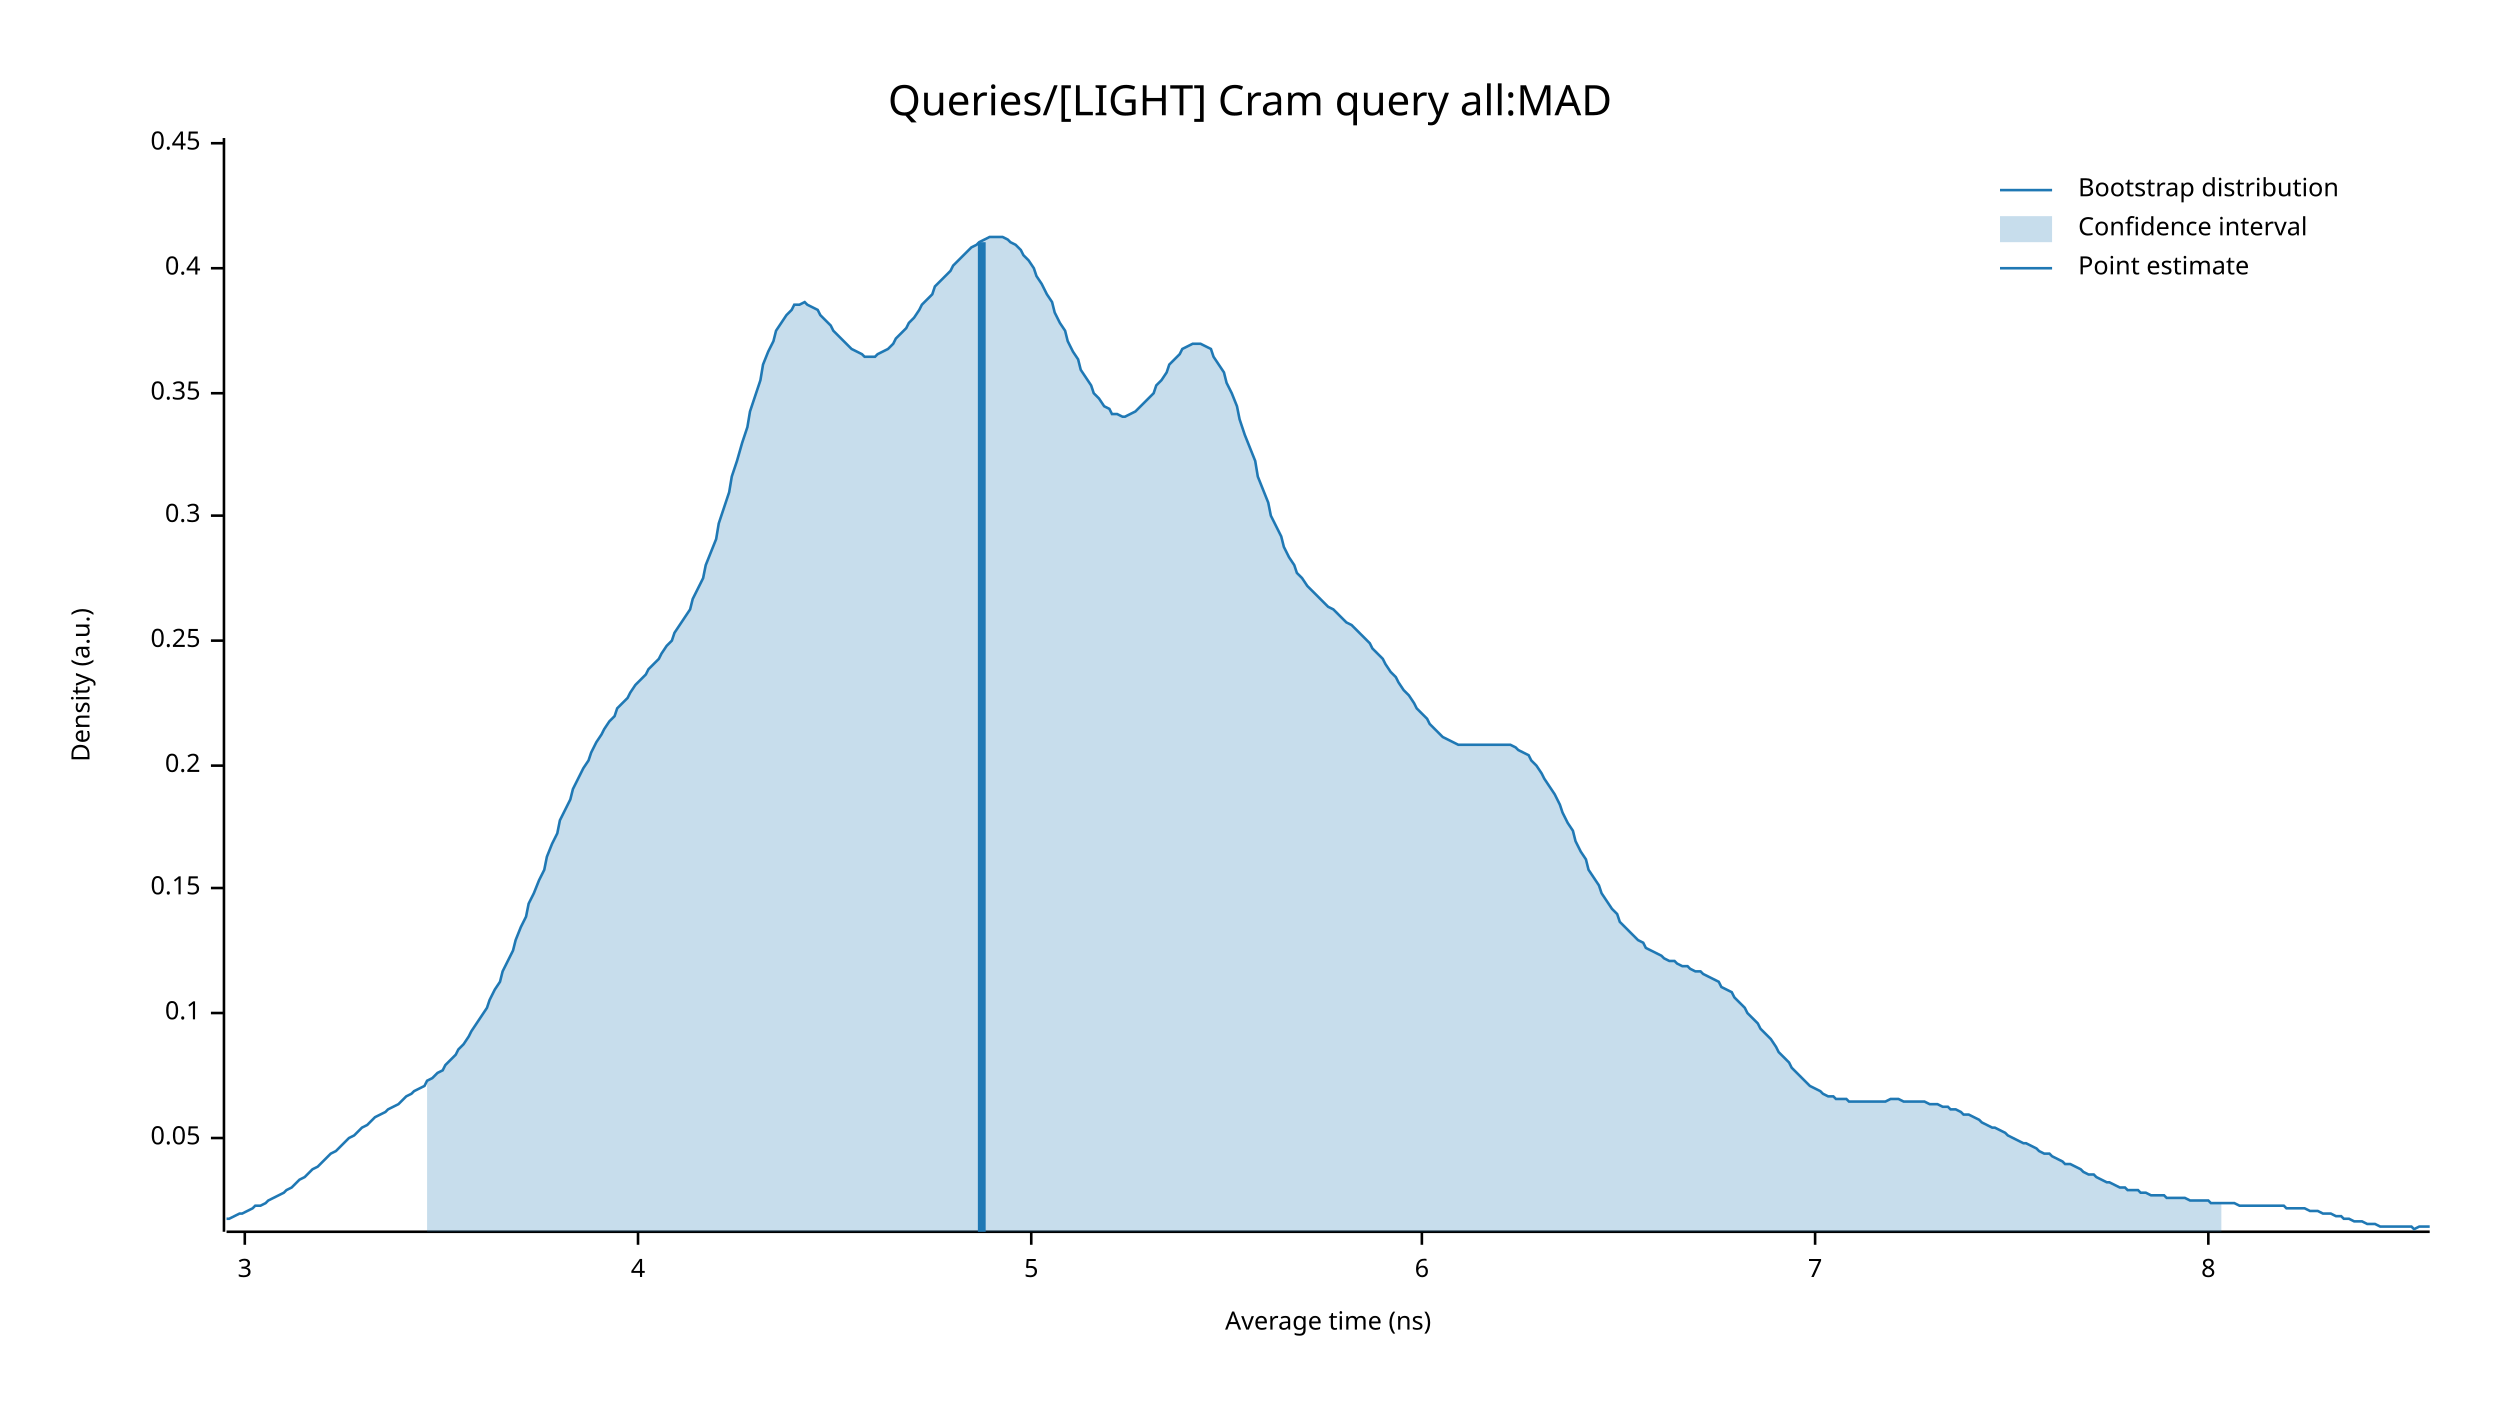
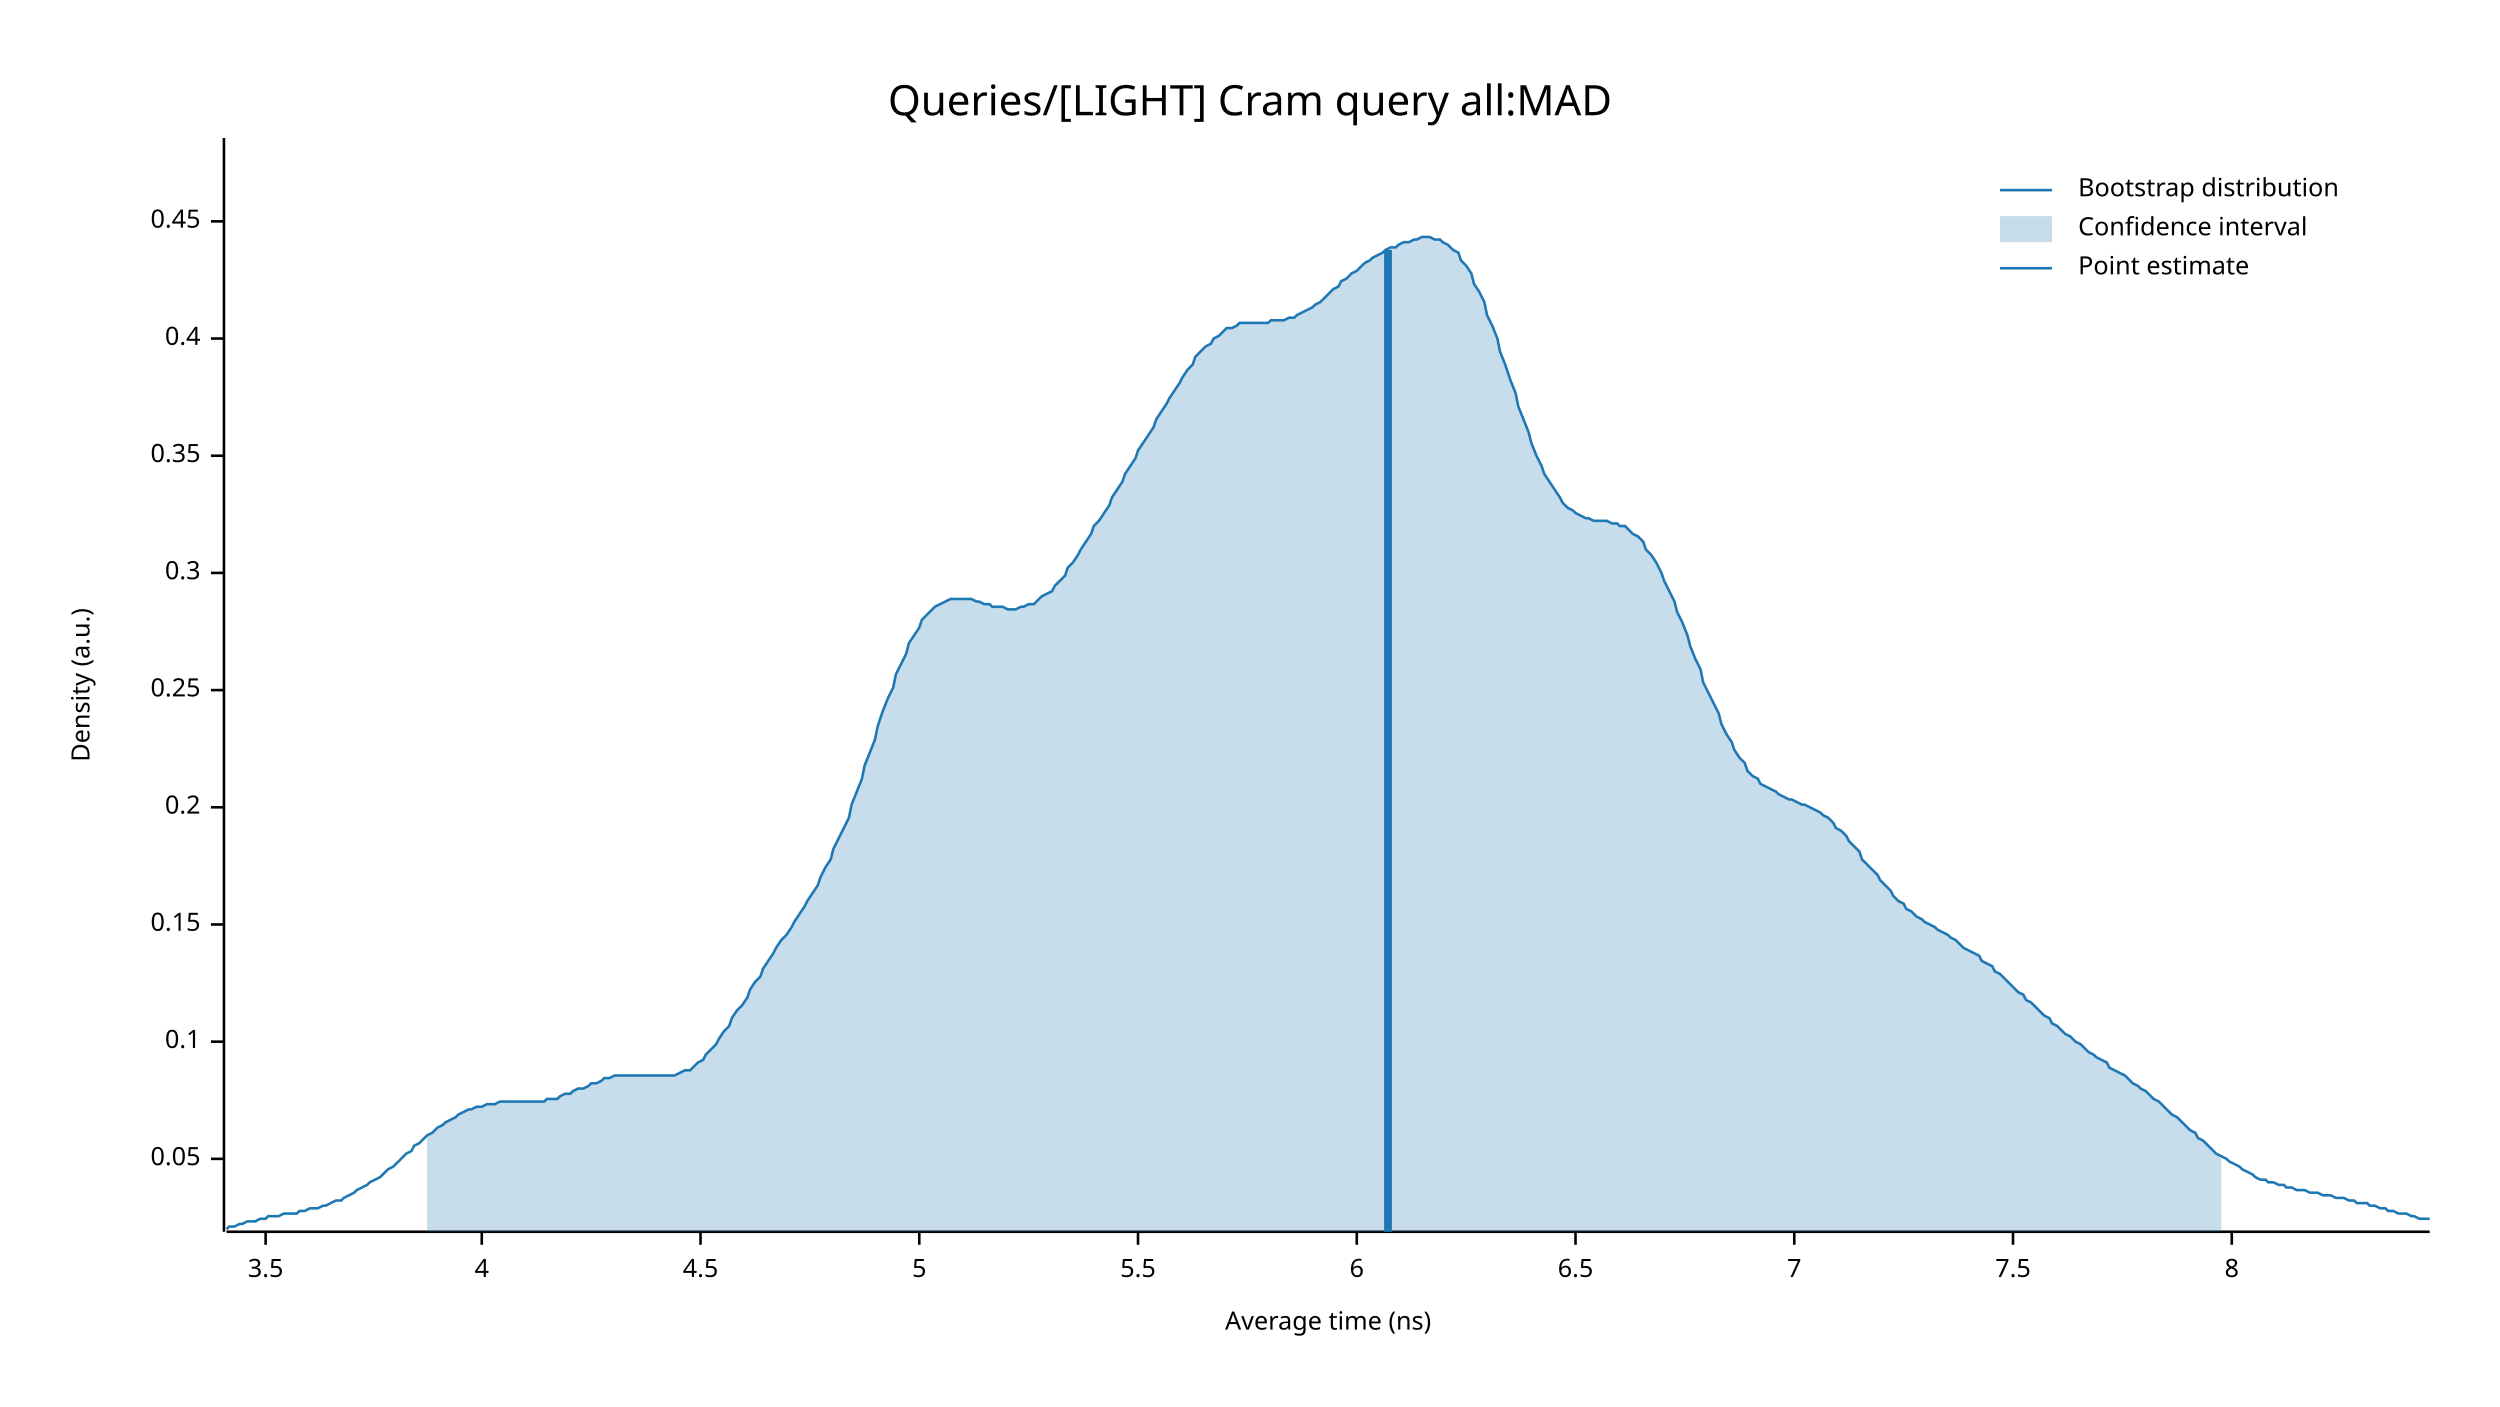
<svg xmlns="http://www.w3.org/2000/svg" width="960" height="540" viewBox="0 0 960 540">
  <text x="480" y="32" dy="0.76em" text-anchor="middle" font-family="sans-serif" font-size="16.129" opacity="1" fill="#000000">
Queries/[LIGHT] Cram query all:MAD
</text>
  <text x="27" y="263" dy="0.76em" text-anchor="middle" font-family="sans-serif" font-size="9.677" opacity="1" fill="#000000" transform="rotate(270, 27, 263)">
Density (a.u.)
</text>
  <text x="510" y="513" dy="-0.5ex" text-anchor="middle" font-family="sans-serif" font-size="9.677" opacity="1" fill="#000000">
Average time (ns)
</text>
  <polyline fill="none" opacity="1" stroke="#000000" stroke-width="1" points="86,53 86,473 " />
-   <text x="77" y="437" dy="0.5ex" text-anchor="end" font-family="sans-serif" font-size="9.677" opacity="1" fill="#000000">
+   <text x="77" y="445" dy="0.5ex" text-anchor="end" font-family="sans-serif" font-size="9.677" opacity="1" fill="#000000">
0.05
</text>
-   <polyline fill="none" opacity="1" stroke="#000000" stroke-width="1" points="81,437 86,437 " />
-   <text x="77" y="389" dy="0.5ex" text-anchor="end" font-family="sans-serif" font-size="9.677" opacity="1" fill="#000000">
+   <polyline fill="none" opacity="1" stroke="#000000" stroke-width="1" points="81,445 86,445 " />
+   <text x="77" y="400" dy="0.5ex" text-anchor="end" font-family="sans-serif" font-size="9.677" opacity="1" fill="#000000">
0.1
</text>
-   <polyline fill="none" opacity="1" stroke="#000000" stroke-width="1" points="81,389 86,389 " />
-   <text x="77" y="341" dy="0.5ex" text-anchor="end" font-family="sans-serif" font-size="9.677" opacity="1" fill="#000000">
+   <polyline fill="none" opacity="1" stroke="#000000" stroke-width="1" points="81,400 86,400 " />
+   <text x="77" y="355" dy="0.5ex" text-anchor="end" font-family="sans-serif" font-size="9.677" opacity="1" fill="#000000">
0.15
</text>
-   <polyline fill="none" opacity="1" stroke="#000000" stroke-width="1" points="81,341 86,341 " />
-   <text x="77" y="294" dy="0.5ex" text-anchor="end" font-family="sans-serif" font-size="9.677" opacity="1" fill="#000000">
+   <polyline fill="none" opacity="1" stroke="#000000" stroke-width="1" points="81,355 86,355 " />
+   <text x="77" y="310" dy="0.5ex" text-anchor="end" font-family="sans-serif" font-size="9.677" opacity="1" fill="#000000">
0.2
</text>
-   <polyline fill="none" opacity="1" stroke="#000000" stroke-width="1" points="81,294 86,294 " />
-   <text x="77" y="246" dy="0.5ex" text-anchor="end" font-family="sans-serif" font-size="9.677" opacity="1" fill="#000000">
+   <polyline fill="none" opacity="1" stroke="#000000" stroke-width="1" points="81,310 86,310 " />
+   <text x="77" y="265" dy="0.5ex" text-anchor="end" font-family="sans-serif" font-size="9.677" opacity="1" fill="#000000">
0.25
</text>
-   <polyline fill="none" opacity="1" stroke="#000000" stroke-width="1" points="81,246 86,246 " />
-   <text x="77" y="198" dy="0.5ex" text-anchor="end" font-family="sans-serif" font-size="9.677" opacity="1" fill="#000000">
+   <polyline fill="none" opacity="1" stroke="#000000" stroke-width="1" points="81,265 86,265 " />
+   <text x="77" y="220" dy="0.5ex" text-anchor="end" font-family="sans-serif" font-size="9.677" opacity="1" fill="#000000">
0.3
</text>
-   <polyline fill="none" opacity="1" stroke="#000000" stroke-width="1" points="81,198 86,198 " />
-   <text x="77" y="151" dy="0.5ex" text-anchor="end" font-family="sans-serif" font-size="9.677" opacity="1" fill="#000000">
+   <polyline fill="none" opacity="1" stroke="#000000" stroke-width="1" points="81,220 86,220 " />
+   <text x="77" y="175" dy="0.5ex" text-anchor="end" font-family="sans-serif" font-size="9.677" opacity="1" fill="#000000">
0.35
</text>
-   <polyline fill="none" opacity="1" stroke="#000000" stroke-width="1" points="81,151 86,151 " />
-   <text x="77" y="103" dy="0.5ex" text-anchor="end" font-family="sans-serif" font-size="9.677" opacity="1" fill="#000000">
+   <polyline fill="none" opacity="1" stroke="#000000" stroke-width="1" points="81,175 86,175 " />
+   <text x="77" y="130" dy="0.5ex" text-anchor="end" font-family="sans-serif" font-size="9.677" opacity="1" fill="#000000">
0.4
</text>
-   <polyline fill="none" opacity="1" stroke="#000000" stroke-width="1" points="81,103 86,103 " />
-   <text x="77" y="55" dy="0.5ex" text-anchor="end" font-family="sans-serif" font-size="9.677" opacity="1" fill="#000000">
+   <polyline fill="none" opacity="1" stroke="#000000" stroke-width="1" points="81,130 86,130 " />
+   <text x="77" y="85" dy="0.5ex" text-anchor="end" font-family="sans-serif" font-size="9.677" opacity="1" fill="#000000">
0.45
</text>
-   <polyline fill="none" opacity="1" stroke="#000000" stroke-width="1" points="81,55 86,55 " />
+   <polyline fill="none" opacity="1" stroke="#000000" stroke-width="1" points="81,85 86,85 " />
  <polyline fill="none" opacity="1" stroke="#000000" stroke-width="1" points="87,473 933,473 " />
-   <text x="94" y="483" dy="0.76em" text-anchor="middle" font-family="sans-serif" font-size="9.677" opacity="1" fill="#000000">
- 3
+   <text x="102" y="483" dy="0.76em" text-anchor="middle" font-family="sans-serif" font-size="9.677" opacity="1" fill="#000000">
+ 3.5
</text>
-   <polyline fill="none" opacity="1" stroke="#000000" stroke-width="1" points="94,473 94,478 " />
-   <text x="245" y="483" dy="0.76em" text-anchor="middle" font-family="sans-serif" font-size="9.677" opacity="1" fill="#000000">
+   <polyline fill="none" opacity="1" stroke="#000000" stroke-width="1" points="102,473 102,478 " />
+   <text x="185" y="483" dy="0.76em" text-anchor="middle" font-family="sans-serif" font-size="9.677" opacity="1" fill="#000000">
4
</text>
-   <polyline fill="none" opacity="1" stroke="#000000" stroke-width="1" points="245,473 245,478 " />
-   <text x="396" y="483" dy="0.76em" text-anchor="middle" font-family="sans-serif" font-size="9.677" opacity="1" fill="#000000">
+   <polyline fill="none" opacity="1" stroke="#000000" stroke-width="1" points="185,473 185,478 " />
+   <text x="269" y="483" dy="0.76em" text-anchor="middle" font-family="sans-serif" font-size="9.677" opacity="1" fill="#000000">
+ 4.5
+ </text>
+   <polyline fill="none" opacity="1" stroke="#000000" stroke-width="1" points="269,473 269,478 " />
+   <text x="353" y="483" dy="0.76em" text-anchor="middle" font-family="sans-serif" font-size="9.677" opacity="1" fill="#000000">
5
</text>
-   <polyline fill="none" opacity="1" stroke="#000000" stroke-width="1" points="396,473 396,478 " />
-   <text x="546" y="483" dy="0.76em" text-anchor="middle" font-family="sans-serif" font-size="9.677" opacity="1" fill="#000000">
+   <polyline fill="none" opacity="1" stroke="#000000" stroke-width="1" points="353,473 353,478 " />
+   <text x="437" y="483" dy="0.76em" text-anchor="middle" font-family="sans-serif" font-size="9.677" opacity="1" fill="#000000">
+ 5.5
+ </text>
+   <polyline fill="none" opacity="1" stroke="#000000" stroke-width="1" points="437,473 437,478 " />
+   <text x="521" y="483" dy="0.76em" text-anchor="middle" font-family="sans-serif" font-size="9.677" opacity="1" fill="#000000">
6
</text>
-   <polyline fill="none" opacity="1" stroke="#000000" stroke-width="1" points="546,473 546,478 " />
-   <text x="697" y="483" dy="0.76em" text-anchor="middle" font-family="sans-serif" font-size="9.677" opacity="1" fill="#000000">
+   <polyline fill="none" opacity="1" stroke="#000000" stroke-width="1" points="521,473 521,478 " />
+   <text x="605" y="483" dy="0.76em" text-anchor="middle" font-family="sans-serif" font-size="9.677" opacity="1" fill="#000000">
+ 6.5
+ </text>
+   <polyline fill="none" opacity="1" stroke="#000000" stroke-width="1" points="605,473 605,478 " />
+   <text x="689" y="483" dy="0.76em" text-anchor="middle" font-family="sans-serif" font-size="9.677" opacity="1" fill="#000000">
7
</text>
-   <polyline fill="none" opacity="1" stroke="#000000" stroke-width="1" points="697,473 697,478 " />
-   <text x="848" y="483" dy="0.76em" text-anchor="middle" font-family="sans-serif" font-size="9.677" opacity="1" fill="#000000">
+   <polyline fill="none" opacity="1" stroke="#000000" stroke-width="1" points="689,473 689,478 " />
+   <text x="773" y="483" dy="0.76em" text-anchor="middle" font-family="sans-serif" font-size="9.677" opacity="1" fill="#000000">
+ 7.5
+ </text>
+   <polyline fill="none" opacity="1" stroke="#000000" stroke-width="1" points="773,473 773,478 " />
+   <text x="857" y="483" dy="0.76em" text-anchor="middle" font-family="sans-serif" font-size="9.677" opacity="1" fill="#000000">
8
</text>
-   <polyline fill="none" opacity="1" stroke="#000000" stroke-width="1" points="848,473 848,478 " />
-   <polyline fill="none" opacity="1" stroke="#1F78B4" stroke-width="1" points="87,468 88,468 90,467 92,466 93,466 95,465 97,464 98,463 100,463 102,462 103,461 105,460 107,459 109,458 110,457 112,456 114,454 115,453 117,452 119,450 120,449 122,448 124,446 125,445 127,443 129,442 131,440 132,439 134,437 136,436 137,435 139,433 141,432 142,431 144,429 146,428 148,427 149,426 151,425 153,424 154,423 156,421 158,420 159,419 161,418 163,417 164,415 166,414 168,412 170,411 171,409 173,407 175,405 176,403 178,401 180,398 181,396 183,393 185,390 187,387 188,384 190,380 192,377 193,373 195,369 197,365 198,361 200,356 202,352 203,347 205,343 207,338 209,334 210,329 212,324 214,320 215,315 217,311 219,307 220,303 222,299 224,295 226,292 227,289 229,285 231,282 232,280 234,277 236,275 237,272 239,270 241,268 242,266 244,263 246,261 248,259 249,257 251,255 253,253 254,251 256,248 258,246 259,243 261,240 263,237 265,234 266,230 268,226 270,222 271,217 273,212 275,207 276,201 278,195 280,189 281,183 283,177 285,170 287,164 288,158 290,152 292,146 293,140 295,135 297,131 298,127 300,124 302,121 304,119 305,117 307,117 309,116 310,117 312,118 314,119 315,121 317,123 319,125 320,127 322,129 324,131 326,133 327,134 329,135 331,136 332,137 334,137 336,137 337,136 339,135 341,134 343,132 344,130 346,128 348,126 349,124 351,122 353,119 354,117 356,115 358,113 359,110 361,108 363,106 365,104 366,102 368,100 370,98 371,97 373,95 375,94 376,93 378,92 380,91 381,91 383,91 385,91 387,92 388,93 390,94 392,96 393,98 395,100 397,103 398,106 400,109 402,113 404,116 405,120 407,124 409,127 410,131 412,135 414,138 415,142 417,145 419,148 420,151 422,153 424,156 426,157 427,159 429,159 431,160 432,160 434,159 436,158 437,157 439,155 441,153 443,151 444,148 446,146 448,143 449,140 451,138 453,136 454,134 456,133 458,132 459,132 461,132 463,133 465,134 466,137 468,140 470,143 471,147 473,151 475,156 476,161 478,167 480,172 482,177 483,183 485,188 487,193 488,198 490,202 492,206 493,210 495,214 497,217 498,220 500,222 502,225 504,227 505,228 507,230 509,232 510,233 512,234 514,236 515,237 517,239 519,240 521,242 522,243 524,245 526,247 527,249 529,251 531,253 532,255 534,258 536,260 537,262 539,265 541,267 543,270 544,272 546,274 548,276 549,278 551,280 553,282 554,283 556,284 558,285 560,286 561,286 563,286 565,286 566,286 568,286 570,286 571,286 573,286 575,286 576,286 578,286 580,286 582,287 583,288 585,289 587,290 588,292 590,294 592,297 593,299 595,302 597,305 599,309 600,312 602,316 604,319 605,323 607,327 609,330 610,334 612,337 614,340 615,343 617,346 619,349 621,351 622,354 624,356 626,358 627,359 629,361 631,362 632,364 634,365 636,366 638,367 639,368 641,369 643,369 644,370 646,371 648,371 649,372 651,373 653,373 654,374 656,375 658,376 660,377 661,379 663,380 665,381 666,383 668,385 670,387 671,389 673,391 675,393 676,395 678,397 680,399 682,402 683,404 685,406 687,408 688,410 690,412 692,414 693,415 695,417 697,418 699,419 700,420 702,421 704,421 705,422 707,422 709,422 710,423 712,423 714,423 715,423 717,423 719,423 721,423 722,423 724,423 726,422 727,422 729,422 731,423 732,423 734,423 736,423 738,423 739,423 741,424 743,424 744,424 746,425 748,425 749,426 751,426 753,427 754,428 756,428 758,429 760,430 761,431 763,432 765,433 766,433 768,434 770,435 771,436 773,437 775,438 777,439 778,439 780,440 782,441 783,442 785,443 787,443 788,444 790,445 792,446 793,447 795,447 797,448 799,449 800,450 802,451 804,451 805,452 807,453 809,454 810,454 812,455 814,456 816,456 817,457 819,457 821,457 822,458 824,458 826,459 827,459 829,459 831,459 832,460 834,460 836,460 838,460 839,460 841,461 843,461 844,461 846,461 848,461 849,462 851,462 853,462 855,462 856,462 858,462 860,463 861,463 863,463 865,463 866,463 868,463 870,463 871,463 873,463 875,463 877,463 878,464 880,464 882,464 883,464 885,464 887,465 888,465 890,465 892,466 894,466 895,466 897,467 899,467 900,468 902,468 904,469 905,469 907,469 909,470 910,470 912,470 914,471 916,471 917,471 919,471 921,471 922,471 924,471 926,471 927,472 929,471 931,471 933,471 " />
-   <polygon opacity="0.25" fill="#1F78B4" points="164,415 166,414 168,412 170,411 171,409 173,407 175,405 176,403 178,401 180,398 181,396 183,393 185,390 187,387 188,384 190,380 192,377 193,373 195,369 197,365 198,361 200,356 202,352 203,347 205,343 207,338 209,334 210,329 212,324 214,320 215,315 217,311 219,307 220,303 222,299 224,295 226,292 227,289 229,285 231,282 232,280 234,277 236,275 237,272 239,270 241,268 242,266 244,263 246,261 248,259 249,257 251,255 253,253 254,251 256,248 258,246 259,243 261,240 263,237 265,234 266,230 268,226 270,222 271,217 273,212 275,207 276,201 278,195 280,189 281,183 283,177 285,170 287,164 288,158 290,152 292,146 293,140 295,135 297,131 298,127 300,124 302,121 304,119 305,117 307,117 309,116 310,117 312,118 314,119 315,121 317,123 319,125 320,127 322,129 324,131 326,133 327,134 329,135 331,136 332,137 334,137 336,137 337,136 339,135 341,134 343,132 344,130 346,128 348,126 349,124 351,122 353,119 354,117 356,115 358,113 359,110 361,108 363,106 365,104 366,102 368,100 370,98 371,97 373,95 375,94 376,93 378,92 380,91 381,91 383,91 385,91 387,92 388,93 390,94 392,96 393,98 395,100 397,103 398,106 400,109 402,113 404,116 405,120 407,124 409,127 410,131 412,135 414,138 415,142 417,145 419,148 420,151 422,153 424,156 426,157 427,159 429,159 431,160 432,160 434,159 436,158 437,157 439,155 441,153 443,151 444,148 446,146 448,143 449,140 451,138 453,136 454,134 456,133 458,132 459,132 461,132 463,133 465,134 466,137 468,140 470,143 471,147 473,151 475,156 476,161 478,167 480,172 482,177 483,183 485,188 487,193 488,198 490,202 492,206 493,210 495,214 497,217 498,220 500,222 502,225 504,227 505,228 507,230 509,232 510,233 512,234 514,236 515,237 517,239 519,240 521,242 522,243 524,245 526,247 527,249 529,251 531,253 532,255 534,258 536,260 537,262 539,265 541,267 543,270 544,272 546,274 548,276 549,278 551,280 553,282 554,283 556,284 558,285 560,286 561,286 563,286 565,286 566,286 568,286 570,286 571,286 573,286 575,286 576,286 578,286 580,286 582,287 583,288 585,289 587,290 588,292 590,294 592,297 593,299 595,302 597,305 599,309 600,312 602,316 604,319 605,323 607,327 609,330 610,334 612,337 614,340 615,343 617,346 619,349 621,351 622,354 624,356 626,358 627,359 629,361 631,362 632,364 634,365 636,366 638,367 639,368 641,369 643,369 644,370 646,371 648,371 649,372 651,373 653,373 654,374 656,375 658,376 660,377 661,379 663,380 665,381 666,383 668,385 670,387 671,389 673,391 675,393 676,395 678,397 680,399 682,402 683,404 685,406 687,408 688,410 690,412 692,414 693,415 695,417 697,418 699,419 700,420 702,421 704,421 705,422 707,422 709,422 710,423 712,423 714,423 715,423 717,423 719,423 721,423 722,423 724,423 726,422 727,422 729,422 731,423 732,423 734,423 736,423 738,423 739,423 741,424 743,424 744,424 746,425 748,425 749,426 751,426 753,427 754,428 756,428 758,429 760,430 761,431 763,432 765,433 766,433 768,434 770,435 771,436 773,437 775,438 777,439 778,439 780,440 782,441 783,442 785,443 787,443 788,444 790,445 792,446 793,447 795,447 797,448 799,449 800,450 802,451 804,451 805,452 807,453 809,454 810,454 812,455 814,456 816,456 817,457 819,457 821,457 822,458 824,458 826,459 827,459 829,459 831,459 832,460 834,460 836,460 838,460 839,460 841,461 843,461 844,461 846,461 848,461 849,462 851,462 853,462 853,473 164,473 " />
-   <polyline fill="none" opacity="1" stroke="#1F78B4" stroke-width="3" points="377,473 377,93 " />
+   <polyline fill="none" opacity="1" stroke="#000000" stroke-width="1" points="857,473 857,478 " />
+   <polyline fill="none" opacity="1" stroke="#1F78B4" stroke-width="1" points="87,472 88,471 90,471 92,470 93,470 95,469 97,469 98,469 100,468 102,468 103,467 105,467 107,467 109,466 110,466 112,466 114,466 115,465 117,465 119,464 120,464 122,464 124,463 125,463 127,462 129,461 131,461 132,460 134,459 136,458 137,457 139,456 141,455 142,454 144,453 146,452 148,450 149,449 151,448 153,446 154,445 156,443 158,442 159,440 161,439 163,437 164,436 166,435 168,433 170,432 171,431 173,430 175,429 176,428 178,427 180,426 181,426 183,425 185,425 187,424 188,424 190,424 192,423 193,423 195,423 197,423 198,423 200,423 202,423 203,423 205,423 207,423 209,423 210,422 212,422 214,422 215,421 217,420 219,420 220,419 222,418 224,418 226,417 227,416 229,416 231,415 232,414 234,414 236,413 237,413 239,413 241,413 242,413 244,413 246,413 248,413 249,413 251,413 253,413 254,413 256,413 258,413 259,413 261,412 263,411 265,411 266,410 268,408 270,407 271,405 273,403 275,401 276,399 278,396 280,394 281,391 283,388 285,386 287,383 288,380 290,377 292,375 293,372 295,369 297,366 298,364 300,361 302,359 304,356 305,354 307,351 309,348 310,346 312,343 314,340 315,337 317,333 319,330 320,326 322,322 324,318 326,314 327,309 329,304 331,299 332,294 334,289 336,284 337,279 339,273 341,268 343,264 344,259 346,255 348,251 349,247 351,244 353,241 354,238 356,236 358,234 359,233 361,232 363,231 365,230 366,230 368,230 370,230 371,230 373,230 375,231 376,231 378,232 380,232 381,233 383,233 385,233 387,234 388,234 390,234 392,233 393,233 395,232 397,232 398,231 400,229 402,228 404,227 405,225 407,223 409,221 410,218 412,216 414,213 415,211 417,208 419,205 420,202 422,200 424,197 426,194 427,191 429,188 431,185 432,182 434,179 436,176 437,173 439,170 441,167 443,164 444,161 446,158 448,155 449,153 451,150 453,147 454,145 456,142 458,140 459,137 461,135 463,133 465,132 466,130 468,129 470,127 471,126 473,126 475,125 476,124 478,124 480,124 482,124 483,124 485,124 487,124 488,123 490,123 492,123 493,123 495,122 497,122 498,121 500,120 502,119 504,118 505,117 507,116 509,114 510,113 512,111 514,110 515,108 517,107 519,105 521,104 522,103 524,101 526,100 527,99 529,98 531,97 532,96 534,95 536,95 537,94 539,93 541,93 543,92 544,92 546,91 548,91 549,91 551,92 553,92 554,93 556,94 558,96 560,97 561,100 563,102 565,105 566,109 568,112 570,116 571,121 573,125 575,130 576,135 578,140 580,146 582,151 583,156 585,161 587,166 588,170 590,175 592,179 593,182 595,185 597,188 599,191 600,193 602,195 604,196 605,197 607,198 609,199 610,199 612,200 614,200 615,200 617,200 619,201 621,201 622,202 624,202 626,204 627,205 629,206 631,208 632,211 634,213 636,216 638,220 639,223 641,227 643,231 644,235 646,239 648,244 649,248 651,253 653,257 654,262 656,266 658,270 660,274 661,278 663,282 665,285 666,288 668,291 670,293 671,296 673,298 675,299 676,301 678,302 680,303 682,304 683,305 685,306 687,307 688,307 690,308 692,309 693,309 695,310 697,311 699,312 700,313 702,314 704,316 705,318 707,319 709,321 710,323 712,325 714,327 715,330 717,332 719,334 721,336 722,338 724,340 726,342 727,344 729,346 731,347 732,349 734,350 736,352 738,353 739,354 741,355 743,356 744,357 746,358 748,359 749,360 751,361 753,363 754,364 756,365 758,366 760,367 761,369 763,370 765,371 766,373 768,374 770,376 771,377 773,379 775,381 777,382 778,384 780,385 782,387 783,388 785,390 787,391 788,393 790,394 792,396 793,397 795,398 797,400 799,401 800,402 802,404 804,405 805,406 807,407 809,408 810,410 812,411 814,412 816,413 817,414 819,416 821,417 822,418 824,419 826,421 827,422 829,423 831,425 832,426 834,428 836,429 838,431 839,432 841,434 843,435 844,437 846,438 848,440 849,441 851,443 853,444 855,445 856,446 858,447 860,448 861,449 863,450 865,451 866,452 868,453 870,453 871,454 873,454 875,455 877,455 878,456 880,456 882,457 883,457 885,457 887,458 888,458 890,458 892,459 894,459 895,459 897,460 899,460 900,460 902,461 904,461 905,462 907,462 909,462 910,463 912,463 914,464 916,464 917,465 919,465 921,466 922,466 924,466 926,467 927,467 929,468 931,468 933,468 " />
+   <polygon opacity="0.25" fill="#1F78B4" points="164,436 166,435 168,433 170,432 171,431 173,430 175,429 176,428 178,427 180,426 181,426 183,425 185,425 187,424 188,424 190,424 192,423 193,423 195,423 197,423 198,423 200,423 202,423 203,423 205,423 207,423 209,423 210,422 212,422 214,422 215,421 217,420 219,420 220,419 222,418 224,418 226,417 227,416 229,416 231,415 232,414 234,414 236,413 237,413 239,413 241,413 242,413 244,413 246,413 248,413 249,413 251,413 253,413 254,413 256,413 258,413 259,413 261,412 263,411 265,411 266,410 268,408 270,407 271,405 273,403 275,401 276,399 278,396 280,394 281,391 283,388 285,386 287,383 288,380 290,377 292,375 293,372 295,369 297,366 298,364 300,361 302,359 304,356 305,354 307,351 309,348 310,346 312,343 314,340 315,337 317,333 319,330 320,326 322,322 324,318 326,314 327,309 329,304 331,299 332,294 334,289 336,284 337,279 339,273 341,268 343,264 344,259 346,255 348,251 349,247 351,244 353,241 354,238 356,236 358,234 359,233 361,232 363,231 365,230 366,230 368,230 370,230 371,230 373,230 375,231 376,231 378,232 380,232 381,233 383,233 385,233 387,234 388,234 390,234 392,233 393,233 395,232 397,232 398,231 400,229 402,228 404,227 405,225 407,223 409,221 410,218 412,216 414,213 415,211 417,208 419,205 420,202 422,200 424,197 426,194 427,191 429,188 431,185 432,182 434,179 436,176 437,173 439,170 441,167 443,164 444,161 446,158 448,155 449,153 451,150 453,147 454,145 456,142 458,140 459,137 461,135 463,133 465,132 466,130 468,129 470,127 471,126 473,126 475,125 476,124 478,124 480,124 482,124 483,124 485,124 487,124 488,123 490,123 492,123 493,123 495,122 497,122 498,121 500,120 502,119 504,118 505,117 507,116 509,114 510,113 512,111 514,110 515,108 517,107 519,105 521,104 522,103 524,101 526,100 527,99 529,98 531,97 532,96 534,95 536,95 537,94 539,93 541,93 543,92 544,92 546,91 548,91 549,91 551,92 553,92 554,93 556,94 558,96 560,97 561,100 563,102 565,105 566,109 568,112 570,116 571,121 573,125 575,130 576,135 578,140 580,146 582,151 583,156 585,161 587,166 588,170 590,175 592,179 593,182 595,185 597,188 599,191 600,193 602,195 604,196 605,197 607,198 609,199 610,199 612,200 614,200 615,200 617,200 619,201 621,201 622,202 624,202 626,204 627,205 629,206 631,208 632,211 634,213 636,216 638,220 639,223 641,227 643,231 644,235 646,239 648,244 649,248 651,253 653,257 654,262 656,266 658,270 660,274 661,278 663,282 665,285 666,288 668,291 670,293 671,296 673,298 675,299 676,301 678,302 680,303 682,304 683,305 685,306 687,307 688,307 690,308 692,309 693,309 695,310 697,311 699,312 700,313 702,314 704,316 705,318 707,319 709,321 710,323 712,325 714,327 715,330 717,332 719,334 721,336 722,338 724,340 726,342 727,344 729,346 731,347 732,349 734,350 736,352 738,353 739,354 741,355 743,356 744,357 746,358 748,359 749,360 751,361 753,363 754,364 756,365 758,366 760,367 761,369 763,370 765,371 766,373 768,374 770,376 771,377 773,379 775,381 777,382 778,384 780,385 782,387 783,388 785,390 787,391 788,393 790,394 792,396 793,397 795,398 797,400 799,401 800,402 802,404 804,405 805,406 807,407 809,408 810,410 812,411 814,412 816,413 817,414 819,416 821,417 822,418 824,419 826,421 827,422 829,423 831,425 832,426 834,428 836,429 838,431 839,432 841,434 843,435 844,437 846,438 848,440 849,441 851,443 853,444 853,473 164,473 " />
+   <polyline fill="none" opacity="1" stroke="#1F78B4" stroke-width="3" points="533,473 533,96 " />
  <text x="798" y="68" dy="0.76em" text-anchor="start" font-family="sans-serif" font-size="9.677" opacity="1" fill="#000000">
Bootstrap distribution
</text>
  <text x="798" y="83" dy="0.76em" text-anchor="start" font-family="sans-serif" font-size="9.677" opacity="1" fill="#000000">
Confidence interval
</text>
  <text x="798" y="98" dy="0.76em" text-anchor="start" font-family="sans-serif" font-size="9.677" opacity="1" fill="#000000">
Point estimate
</text>
  <polyline fill="none" opacity="1" stroke="#1F78B4" stroke-width="1" points="768,73 788,73 " />
  <rect x="768" y="83" width="20" height="10" opacity="0.25" fill="#1F78B4" stroke="none" />
  <polyline fill="none" opacity="1" stroke="#1F78B4" stroke-width="1" points="768,103 788,103 " />
</svg>
